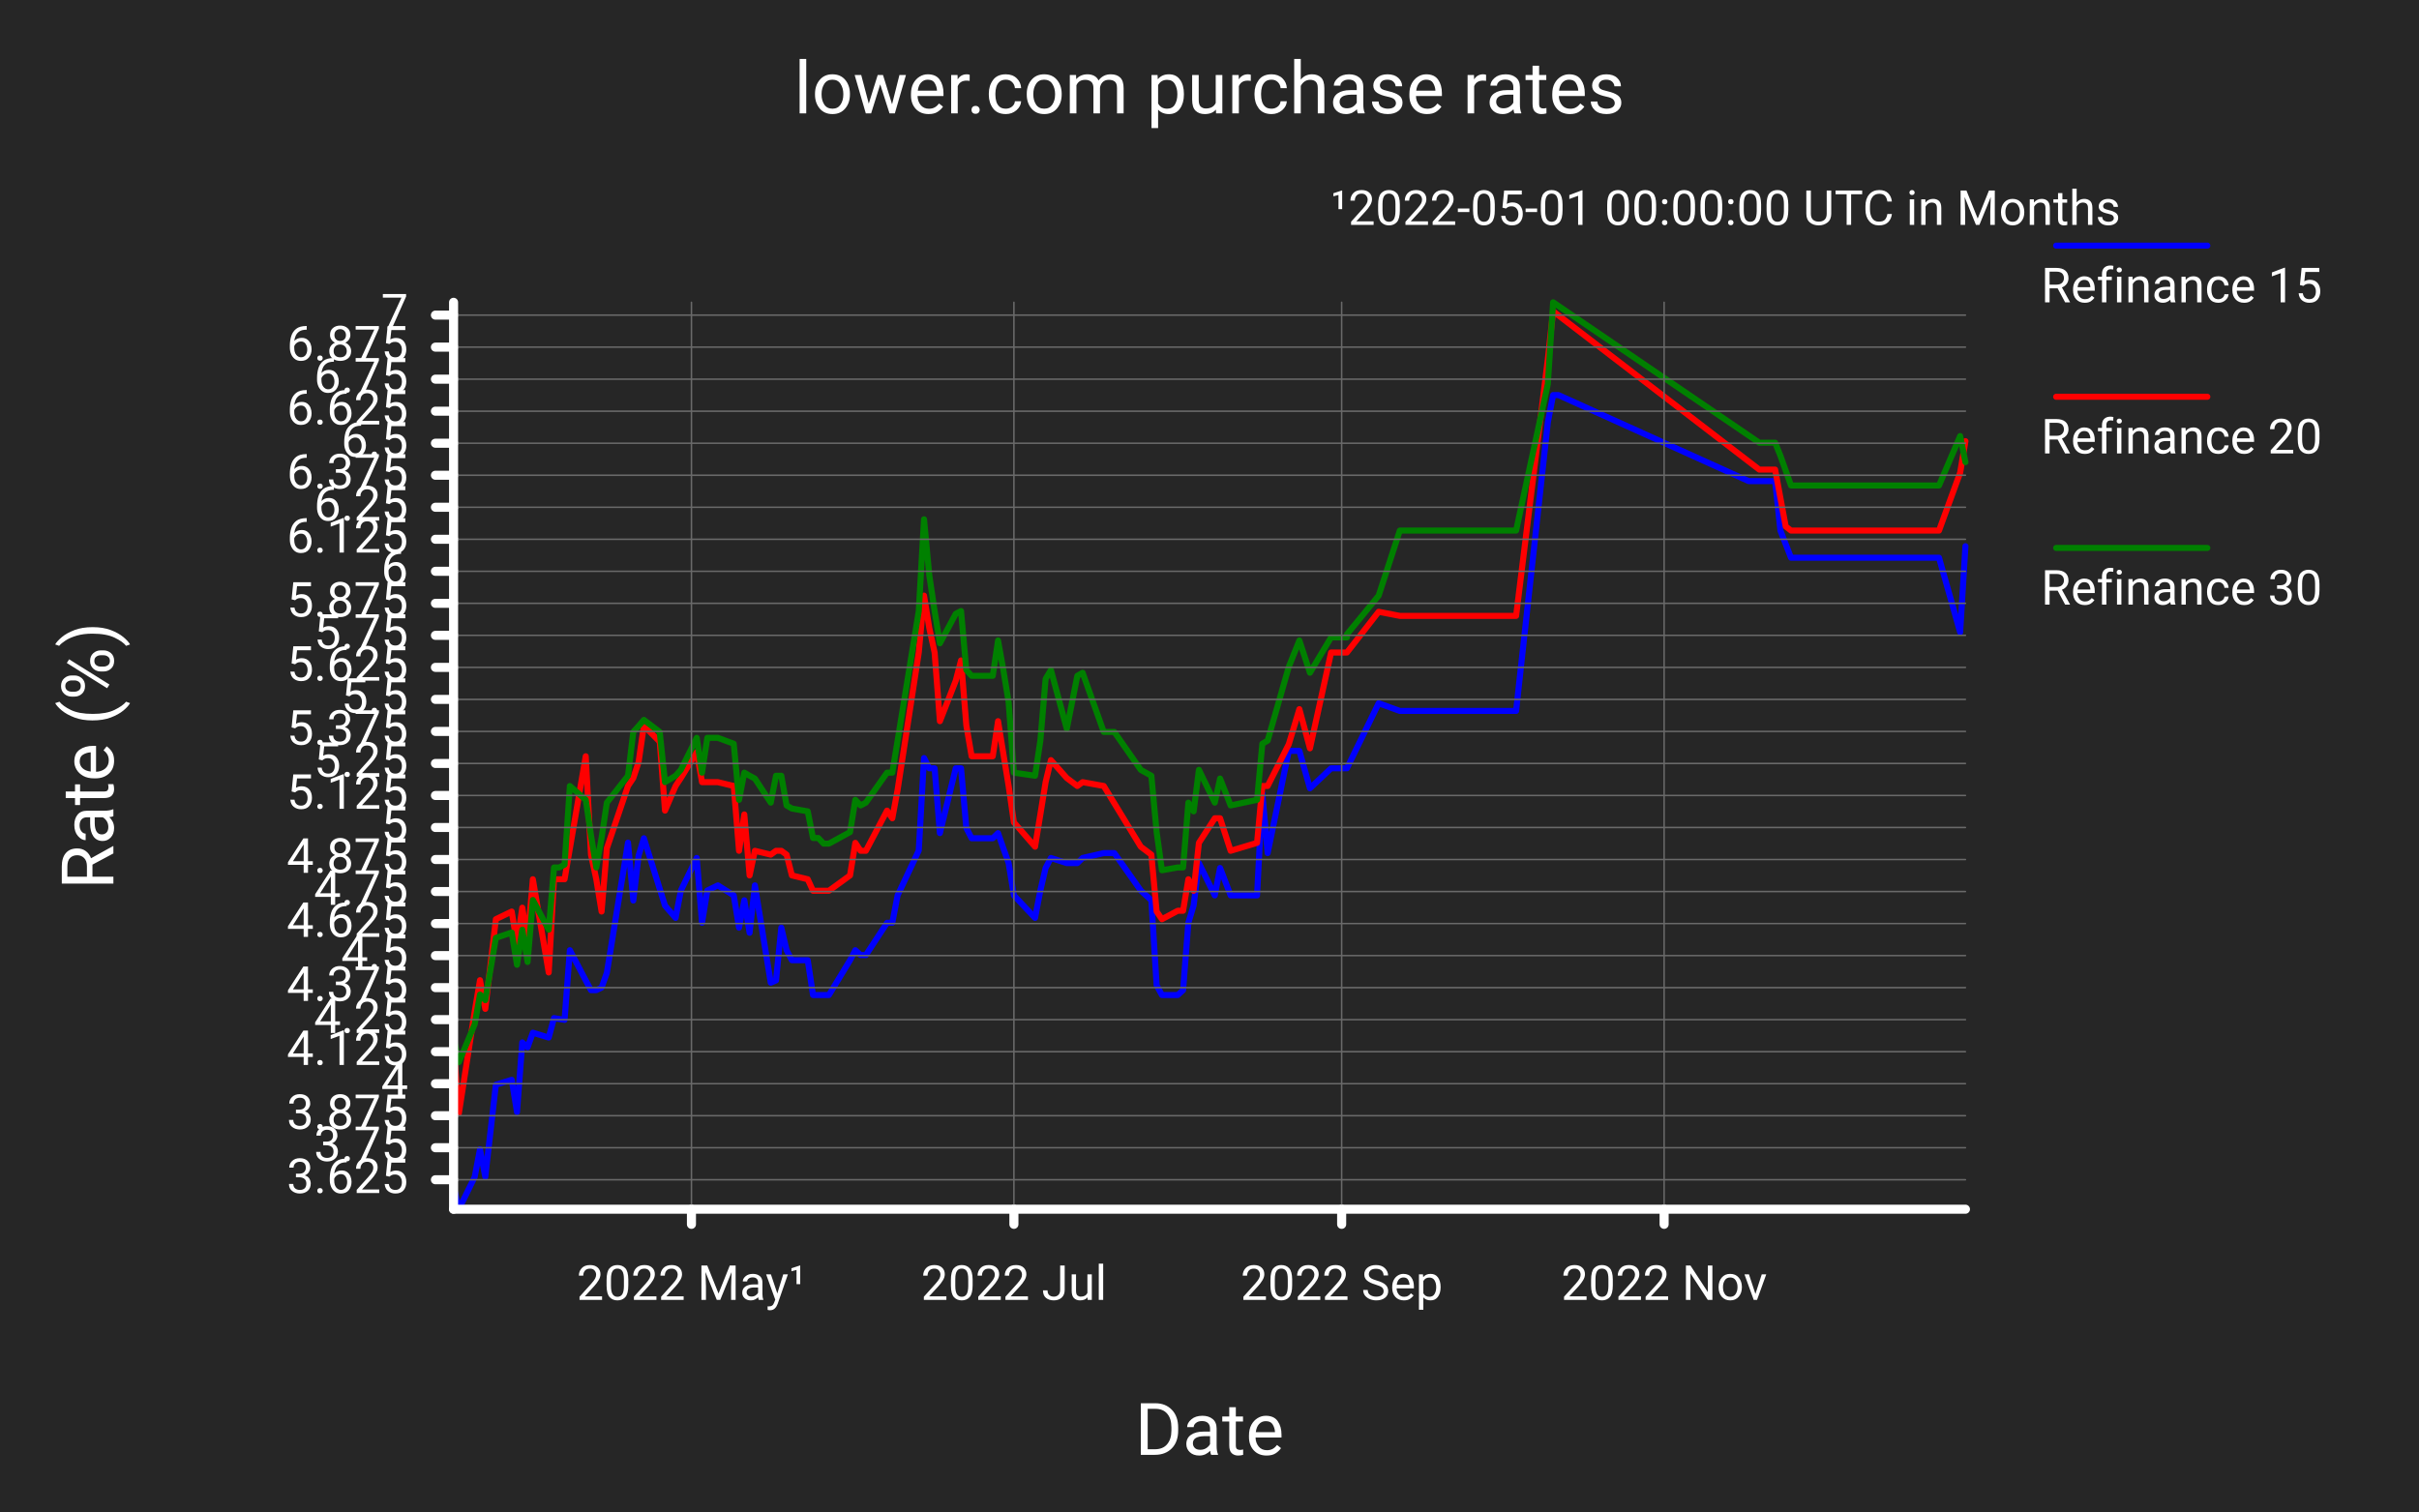
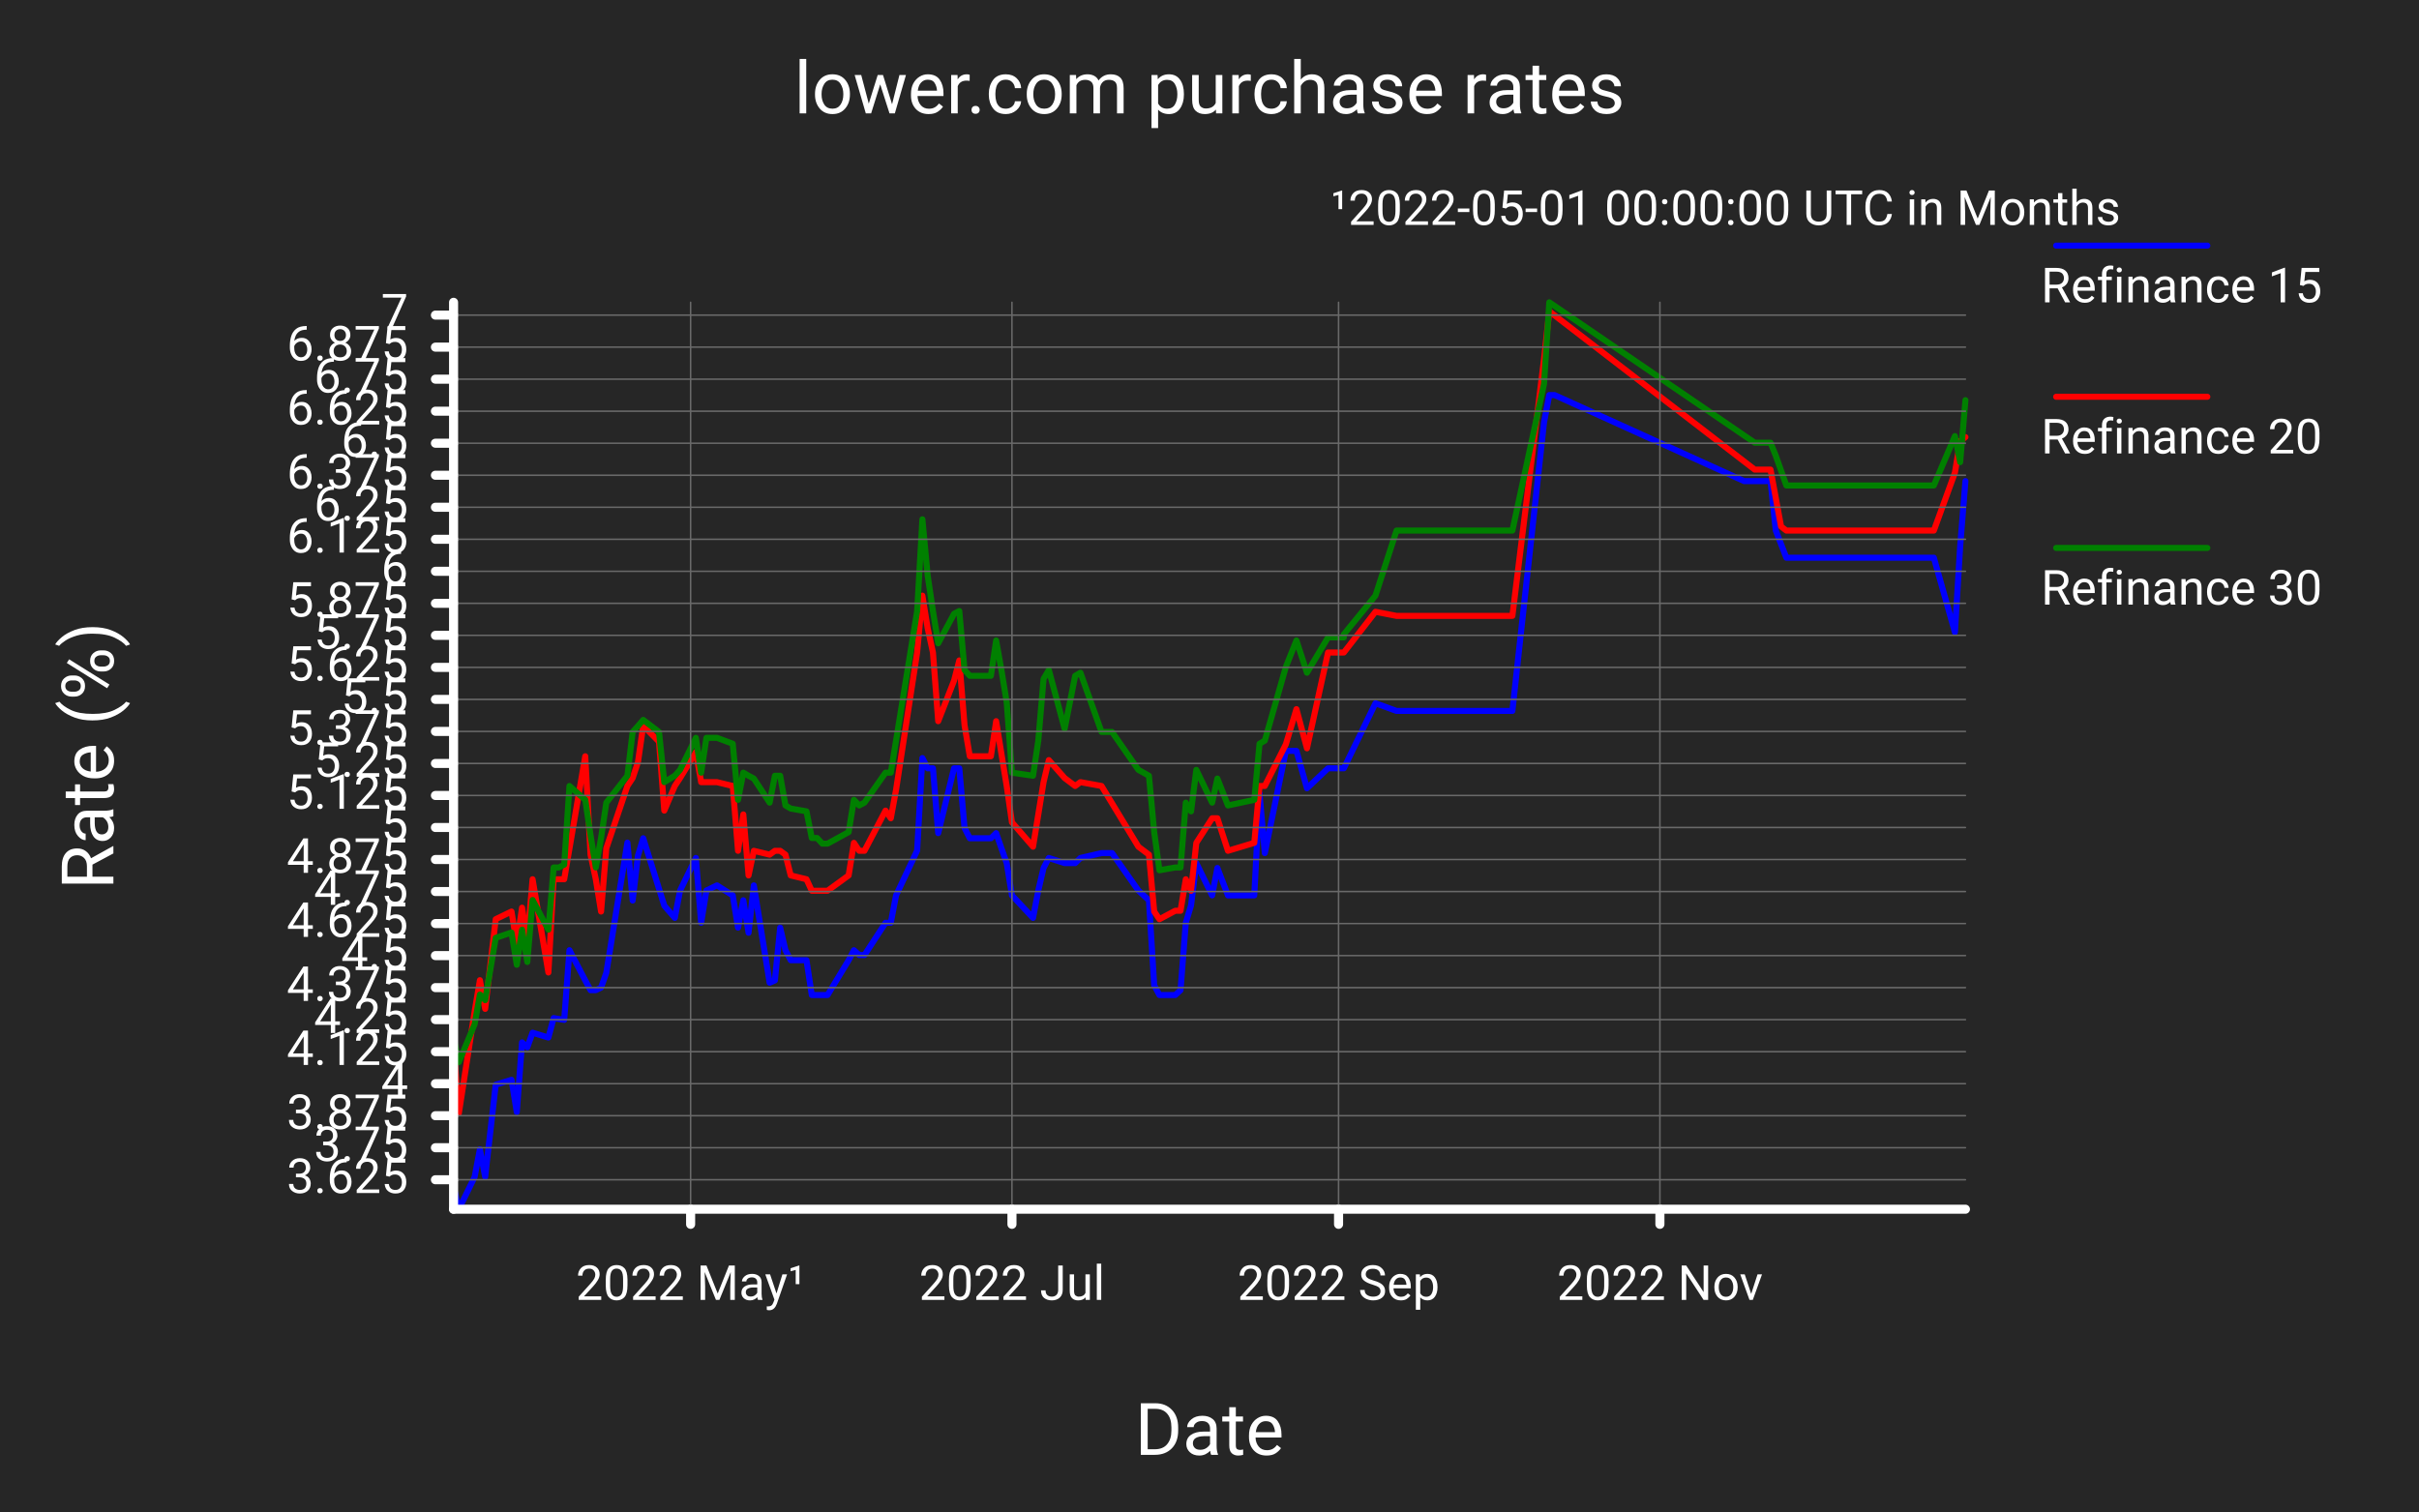
<svg xmlns="http://www.w3.org/2000/svg" class="poloto" width="800" height="500" viewBox="0 0 800 500">
  <style>.poloto{stroke-linecap:round;stroke-linejoin:round;font-family:Roboto,sans-serif;font-size:16px;}.poloto_background{fill:#262626;}.poloto_scatter{stroke-width:7}.poloto_tick_line{stroke:dimgray;stroke-width:0.5}.poloto_line{stroke-width:2}.poloto_text{fill: white;}.poloto_axis_lines{stroke: white;stroke-width:3;fill:none;stroke-dasharray:none}.poloto_title{font-size:24px;dominant-baseline:start;text-anchor:middle;}.poloto_xname{font-size:24px;dominant-baseline:start;text-anchor:middle;}.poloto_yname{font-size:24px;dominant-baseline:start;text-anchor:middle;}.poloto0stroke{stroke:blue;}.poloto1stroke{stroke:red;}.poloto2stroke{stroke:green;}.poloto3stroke{stroke:gold;}.poloto4stroke{stroke:aqua;}.poloto5stroke{stroke:lime;}.poloto6stroke{stroke:orange;}.poloto7stroke{stroke:chocolate;}.poloto0fill{fill:blue;}.poloto1fill{fill:red;}.poloto2fill{fill:green;}.poloto3fill{fill:gold;}.poloto4fill{fill:aqua;}.poloto5fill{fill:lime;}.poloto6fill{fill:orange;}.poloto7fill{fill:chocolate;}</style>
  <circle r="1e5" class="poloto_background" />
  <text class="poloto_text poloto_legend_text" x="675" y="100">Refinance 15</text>
  <line class="poloto_line poloto_legend_icon poloto0stroke poloto0legend" stroke="black" x1="680" x2="730" y1="81.25" y2="81.25" />
-   <path class="poloto_line poloto0stroke" fill="none" stroke="black" d=" M 150.00 392.46 L 151.75 400.00 L 156.99 389.32 L 158.74 380.17 L 160.49 389.32 L 160.49 389.32 L 163.99 358.81 L 169.23 357.20 L 170.98 367.88 L 172.73 344.83 L 174.48 346.44 L 176.22 341.61 L 181.47 343.22 L 183.22 336.78 L 183.22 336.78 L 186.71 337.37 L 188.46 314.32 L 193.71 324.32 L 195.45 327.54 L 197.20 327.54 L 198.95 326.69 L 200.70 321.78 L 207.69 278.73 L 209.44 297.88 L 211.19 283.05 L 212.94 277.29 L 212.94 277.29 L 219.93 299.58 L 223.43 303.64 L 225.17 294.58 L 230.42 283.81 L 232.17 305.25 L 233.92 294.58 L 233.92 294.58 L 237.41 292.88 L 242.66 296.19 L 244.41 306.86 L 244.41 306.86 L 246.15 297.80 L 247.90 308.56 L 249.65 292.88 L 254.90 325.08 L 256.64 324.32 L 258.39 306.86 L 258.39 306.86 L 260.14 314.32 L 261.89 317.63 L 267.13 317.63 L 268.88 329.15 L 270.63 329.15 L 272.38 329.15 L 274.13 329.15 L 281.12 317.63 L 282.87 314.32 L 284.62 315.93 L 286.36 315.93 L 286.36 315.93 L 293.36 305.25 L 295.10 305.25 L 296.85 296.19 L 303.85 281.36 L 305.59 250.76 L 307.34 254.15 L 309.09 254.15 L 310.84 275.59 L 316.08 254.15 L 317.83 254.15 L 319.58 273.90 L 321.33 277.29 L 328.32 277.29 L 330.07 275.59 L 331.82 280.59 L 333.57 285.51 L 335.31 296.19 L 342.31 303.64 L 344.06 294.58 L 345.80 287.12 L 347.55 283.81 L 352.80 285.51 L 356.29 285.51 L 358.04 283.81 L 365.03 282.20 L 365.03 282.20 L 365.03 282.20 L 365.03 282.20 L 365.03 282.20 L 365.03 282.20 L 368.53 282.20 L 368.53 282.20 L 368.53 282.20 L 368.53 282.20 L 368.53 282.20 L 368.53 282.20 L 377.27 294.58 L 380.77 297.80 L 382.52 325.93 L 384.27 329.15 L 389.51 329.15 L 391.26 327.54 L 393.01 305.25 L 394.76 299.49 L 396.50 285.51 L 401.75 296.19 L 401.75 296.19 L 403.50 287.12 L 406.99 296.19 L 406.99 296.19 L 415.73 296.19 L 417.48 262.46 L 419.23 282.20 L 426.22 248.39 L 429.72 248.39 L 429.72 248.39 L 433.22 260.76 L 440.21 254.15 L 440.21 254.15 L 440.21 254.15 L 440.21 254.15 L 440.21 254.15 L 440.21 254.15 L 440.21 254.15 L 440.21 254.15 L 440.21 254.15 L 445.45 254.15 L 455.94 232.63 L 462.94 235.17 L 462.94 235.17 L 468.18 235.17 L 475.17 235.17 L 476.92 235.17 L 476.92 235.17 L 476.92 235.17 L 476.92 235.17 L 476.92 235.17 L 499.65 235.17 L 501.40 235.17 L 511.89 139.75 L 513.64 130.68 L 515.38 130.68 L 578.32 159.15 L 585.31 159.15 L 587.06 159.15 L 588.81 175.51 L 592.31 184.49 L 592.31 184.49 L 599.30 184.49 L 601.05 184.49 L 602.80 184.49 L 604.55 184.49 L 609.79 184.49 L 611.54 184.49 L 615.03 184.49 L 616.78 184.49 L 622.03 184.49 L 623.78 184.49 L 623.78 184.49 L 629.02 184.49 L 634.27 184.49 L 636.01 184.49 L 637.76 184.49 L 639.51 184.49 L 641.26 184.49 L 648.25 209.15 L 650.00 180.68" />
+   <path class="poloto_line poloto0stroke" fill="none" stroke="black" d=" M 150.00 392.46 L 151.74 400.00 L 156.97 389.32 L 158.71 380.17 L 160.45 389.32 L 160.45 389.32 L 163.94 358.81 L 169.16 357.20 L 170.91 367.88 L 172.65 344.83 L 174.39 346.44 L 176.13 341.61 L 181.36 343.22 L 183.10 336.78 L 183.10 336.78 L 186.59 337.37 L 188.33 314.32 L 193.55 324.32 L 195.30 327.54 L 197.04 327.54 L 198.78 326.69 L 200.52 321.78 L 207.49 278.73 L 209.23 297.88 L 210.98 283.05 L 212.72 277.29 L 212.72 277.29 L 219.69 299.58 L 223.17 303.64 L 224.91 294.58 L 230.14 283.81 L 231.88 305.25 L 233.62 294.58 L 233.62 294.58 L 237.11 292.88 L 242.33 296.19 L 244.08 306.86 L 244.08 306.86 L 245.82 297.80 L 247.56 308.56 L 249.30 292.88 L 254.53 325.08 L 256.27 324.32 L 258.01 306.86 L 258.01 306.86 L 259.76 314.32 L 261.50 317.63 L 266.72 317.63 L 268.47 329.15 L 270.21 329.15 L 271.95 329.15 L 273.69 329.15 L 280.66 317.63 L 282.40 314.32 L 284.15 315.93 L 285.89 315.93 L 285.89 315.93 L 292.86 305.25 L 294.60 305.25 L 296.34 296.19 L 303.31 281.36 L 305.05 250.76 L 306.79 254.15 L 308.54 254.15 L 310.28 275.59 L 315.51 254.15 L 317.25 254.15 L 318.99 273.90 L 320.73 277.29 L 327.70 277.29 L 329.44 275.59 L 331.18 280.59 L 332.93 285.51 L 334.67 296.19 L 341.64 303.64 L 343.38 294.58 L 345.12 287.12 L 346.86 283.81 L 352.09 285.51 L 355.57 285.51 L 357.32 283.81 L 364.29 282.20 L 364.29 282.20 L 364.29 282.20 L 364.29 282.20 L 364.29 282.20 L 364.29 282.20 L 367.77 282.20 L 367.77 282.20 L 367.77 282.20 L 367.77 282.20 L 367.77 282.20 L 367.77 282.20 L 376.48 294.58 L 379.97 297.80 L 381.71 325.93 L 383.45 329.15 L 388.68 329.15 L 390.42 327.54 L 392.16 305.25 L 393.90 299.49 L 395.64 285.51 L 400.87 296.19 L 400.87 296.19 L 402.61 287.12 L 406.10 296.19 L 406.10 296.19 L 414.81 296.19 L 416.55 262.46 L 418.29 282.20 L 425.26 248.39 L 428.75 248.39 L 428.75 248.39 L 432.23 260.76 L 439.20 254.15 L 439.20 254.15 L 439.20 254.15 L 439.20 254.15 L 439.20 254.15 L 439.20 254.15 L 439.20 254.15 L 439.20 254.15 L 439.20 254.15 L 444.43 254.15 L 454.88 232.63 L 461.85 235.17 L 461.85 235.17 L 467.07 235.17 L 474.04 235.17 L 475.78 235.17 L 475.78 235.17 L 475.78 235.17 L 475.78 235.17 L 475.78 235.17 L 498.43 235.17 L 500.17 235.17 L 510.63 139.75 L 512.37 130.68 L 514.11 130.68 L 576.83 159.15 L 583.80 159.15 L 585.54 159.15 L 587.28 175.51 L 590.77 184.49 L 590.77 184.49 L 597.74 184.49 L 599.48 184.49 L 601.22 184.49 L 602.96 184.49 L 608.19 184.49 L 609.93 184.49 L 613.41 184.49 L 615.16 184.49 L 620.38 184.49 L 622.13 184.49 L 622.13 184.49 L 627.35 184.49 L 632.58 184.49 L 634.32 184.49 L 636.06 184.49 L 637.80 184.49 L 639.55 184.49 L 646.52 209.15 L 648.26 180.68 L 650.00 159.15" />
  <text class="poloto_text poloto_legend_text" x="675" y="150">Refinance 20</text>
  <line class="poloto_line poloto_legend_icon poloto1stroke poloto1legend" stroke="black" x1="680" x2="730" y1="131.25" y2="131.25" />
-   <path class="poloto_line poloto1stroke" fill="none" stroke="black" d=" M 150.00 345.68 L 151.75 368.31 L 156.99 334.58 L 158.74 324.24 L 160.49 333.73 L 160.49 333.73 L 163.99 304.07 L 169.23 301.53 L 170.98 312.29 L 172.73 300.25 L 174.48 311.02 L 176.22 290.85 L 181.47 321.69 L 183.22 290.85 L 183.22 290.85 L 186.71 290.85 L 186.71 290.85 L 193.71 250.17 L 195.45 282.71 L 197.20 290.85 L 198.95 301.53 L 200.70 280.59 L 207.69 260.00 L 209.44 257.37 L 211.19 252.12 L 212.94 240.08 L 218.18 245.34 L 219.93 268.14 L 223.43 260.00 L 225.17 257.37 L 230.42 248.81 L 232.17 258.73 L 233.92 258.73 L 233.92 258.73 L 237.41 258.73 L 242.66 260.00 L 244.41 281.44 L 244.41 281.44 L 246.15 269.41 L 247.90 289.58 L 249.65 281.44 L 254.90 282.71 L 256.64 281.44 L 258.39 281.44 L 258.39 281.44 L 260.14 282.71 L 261.89 289.58 L 267.13 290.85 L 268.88 294.66 L 270.63 294.66 L 272.38 294.66 L 274.13 294.66 L 281.12 289.58 L 282.87 278.81 L 284.62 281.44 L 286.36 281.44 L 286.36 281.44 L 293.36 268.14 L 295.10 270.68 L 296.85 261.27 L 303.85 215.85 L 305.59 197.03 L 307.34 207.80 L 309.09 215.85 L 310.84 238.56 L 316.08 225.17 L 317.83 218.47 L 319.58 239.92 L 321.33 250.17 L 328.32 250.17 L 330.07 238.56 L 331.82 249.32 L 333.57 260.00 L 335.31 272.03 L 342.31 280.08 L 344.06 269.41 L 345.80 258.73 L 347.55 251.44 L 352.80 257.37 L 356.29 260.00 L 358.04 258.73 L 365.03 260.00 L 365.03 260.00 L 365.03 260.00 L 365.03 260.00 L 365.03 260.00 L 365.03 260.00 L 365.03 260.00 L 365.03 260.00 L 365.03 260.00 L 365.03 260.00 L 365.03 260.00 L 365.03 260.00 L 377.27 280.08 L 380.77 282.71 L 382.52 301.53 L 384.27 304.07 L 389.51 301.27 L 391.26 301.27 L 393.01 290.85 L 394.76 294.66 L 396.50 278.81 L 401.75 270.68 L 401.75 270.68 L 403.50 270.68 L 406.99 281.44 L 406.99 281.44 L 415.73 278.81 L 417.48 260.00 L 419.23 260.00 L 426.22 246.19 L 429.72 234.58 L 429.72 234.58 L 433.22 247.54 L 440.21 215.85 L 440.21 215.85 L 440.21 215.85 L 440.21 215.85 L 440.21 215.85 L 440.21 215.85 L 440.21 215.85 L 440.21 215.85 L 440.21 215.85 L 445.45 215.85 L 455.94 202.37 L 462.94 203.73 L 466.43 203.73 L 468.18 203.73 L 468.18 203.73 L 476.92 203.73 L 478.67 203.73 L 478.67 203.73 L 478.67 203.73 L 478.67 203.73 L 499.65 203.73 L 501.40 203.73 L 511.89 118.81 L 513.64 102.97 L 513.64 102.97 L 581.82 155.34 L 585.31 155.34 L 587.06 155.34 L 590.56 174.15 L 592.31 175.51 L 592.31 175.51 L 599.30 175.51 L 601.05 175.51 L 602.80 175.51 L 604.55 175.51 L 609.79 175.51 L 611.54 175.51 L 615.03 175.51 L 616.78 175.51 L 622.03 175.51 L 623.78 175.51 L 623.78 175.51 L 629.02 175.51 L 634.27 175.51 L 636.01 175.51 L 637.76 175.51 L 639.51 175.51 L 641.26 175.51 L 648.25 156.36 L 650.00 145.93" />
+   <path class="poloto_line poloto1stroke" fill="none" stroke="black" d=" M 150.00 345.68 L 151.74 368.31 L 156.97 334.58 L 158.71 324.24 L 160.45 333.73 L 160.45 333.73 L 163.94 304.07 L 169.16 301.53 L 170.91 312.29 L 172.65 300.25 L 174.39 311.02 L 176.13 290.85 L 181.36 321.69 L 183.10 290.85 L 183.10 290.85 L 186.59 290.85 L 186.59 290.85 L 193.55 250.17 L 195.30 282.71 L 197.04 290.85 L 198.78 301.53 L 200.52 280.59 L 207.49 260.00 L 209.23 257.37 L 210.98 252.12 L 212.72 240.08 L 217.94 245.34 L 219.69 268.14 L 223.17 260.00 L 224.91 257.37 L 230.14 248.81 L 231.88 258.73 L 233.62 258.73 L 233.62 258.73 L 237.11 258.73 L 242.33 260.00 L 244.08 281.44 L 244.08 281.44 L 245.82 269.41 L 247.56 289.58 L 249.30 281.44 L 254.53 282.71 L 256.27 281.44 L 258.01 281.44 L 258.01 281.44 L 259.76 282.71 L 261.50 289.58 L 266.72 290.85 L 268.47 294.66 L 270.21 294.66 L 271.95 294.66 L 273.69 294.66 L 280.66 289.58 L 282.40 278.81 L 284.15 281.44 L 285.89 281.44 L 285.89 281.44 L 292.86 268.14 L 294.60 270.68 L 296.34 261.27 L 303.31 215.85 L 305.05 197.03 L 306.79 207.80 L 308.54 215.85 L 310.28 238.56 L 315.51 225.17 L 317.25 218.47 L 318.99 239.92 L 320.73 250.17 L 327.70 250.17 L 329.44 238.56 L 331.18 249.32 L 332.93 260.00 L 334.67 272.03 L 341.64 280.08 L 343.38 269.41 L 345.12 258.73 L 346.86 251.44 L 352.09 257.37 L 355.57 260.00 L 357.32 258.73 L 364.29 260.00 L 364.29 260.00 L 364.29 260.00 L 364.29 260.00 L 364.29 260.00 L 364.29 260.00 L 364.29 260.00 L 364.29 260.00 L 364.29 260.00 L 364.29 260.00 L 364.29 260.00 L 364.29 260.00 L 376.48 280.08 L 379.97 282.71 L 381.71 301.53 L 383.45 304.07 L 388.68 301.27 L 390.42 301.27 L 392.16 290.85 L 393.90 294.66 L 395.64 278.81 L 400.87 270.68 L 400.87 270.68 L 402.61 270.68 L 406.10 281.44 L 406.10 281.44 L 414.81 278.81 L 416.55 260.00 L 418.29 260.00 L 425.26 246.19 L 428.75 234.58 L 428.75 234.58 L 432.23 247.54 L 439.20 215.85 L 439.20 215.85 L 439.20 215.85 L 439.20 215.85 L 439.20 215.85 L 439.20 215.85 L 439.20 215.85 L 439.20 215.85 L 439.20 215.85 L 444.43 215.85 L 454.88 202.37 L 461.85 203.73 L 465.33 203.73 L 467.07 203.73 L 467.07 203.73 L 475.78 203.73 L 477.53 203.73 L 477.53 203.73 L 477.53 203.73 L 477.53 203.73 L 498.43 203.73 L 500.17 203.73 L 510.63 118.81 L 512.37 102.97 L 512.37 102.97 L 580.31 155.34 L 583.80 155.34 L 585.54 155.34 L 589.02 174.15 L 590.77 175.51 L 590.77 175.51 L 597.74 175.51 L 599.48 175.51 L 601.22 175.51 L 602.96 175.51 L 608.19 175.51 L 609.93 175.51 L 613.41 175.51 L 615.16 175.51 L 620.38 175.51 L 622.13 175.51 L 622.13 175.51 L 627.35 175.51 L 632.58 175.51 L 634.32 175.51 L 636.06 175.51 L 637.80 175.51 L 639.55 175.51 L 646.52 156.36 L 648.26 145.93 L 650.00 144.58" />
  <text class="poloto_text poloto_legend_text" x="675" y="200">Refinance 30</text>
  <line class="poloto_line poloto_legend_icon poloto2stroke poloto2legend" stroke="black" x1="680" x2="730" y1="181.25" y2="181.25" />
-   <path class="poloto_line poloto2stroke" fill="none" stroke="black" d=" M 150.00 343.31 L 151.75 351.36 L 156.99 338.81 L 158.74 328.98 L 160.49 330.85 L 160.49 330.85 L 163.99 310.25 L 169.23 308.47 L 170.98 319.15 L 172.73 307.54 L 174.48 318.22 L 176.22 297.71 L 181.47 307.54 L 183.22 286.95 L 184.97 286.95 L 186.71 286.02 L 188.46 260.00 L 193.71 264.58 L 195.45 276.27 L 197.20 286.95 L 198.95 277.20 L 200.70 265.51 L 207.69 256.61 L 209.44 242.12 L 211.19 240.17 L 212.94 238.14 L 218.18 242.12 L 219.93 258.73 L 223.43 256.61 L 225.17 254.66 L 230.42 244.07 L 232.17 255.59 L 233.92 244.07 L 233.92 244.07 L 237.41 244.07 L 242.66 246.02 L 244.41 264.58 L 244.41 264.58 L 246.15 255.59 L 247.90 256.61 L 249.65 257.54 L 254.90 265.51 L 256.64 256.61 L 258.39 256.61 L 258.39 256.61 L 260.14 266.44 L 261.89 267.46 L 267.13 268.39 L 268.88 277.20 L 270.63 277.20 L 272.38 279.07 L 274.13 279.07 L 281.12 275.25 L 282.87 264.58 L 284.62 266.44 L 286.36 265.51 L 286.36 265.51 L 293.36 255.59 L 295.10 255.59 L 296.85 245.00 L 303.85 202.12 L 305.59 171.78 L 307.34 190.34 L 309.09 202.12 L 310.84 212.80 L 316.08 203.05 L 317.83 202.12 L 319.58 221.61 L 321.33 223.56 L 328.32 223.56 L 330.07 211.86 L 331.82 221.61 L 333.57 232.29 L 335.31 255.59 L 342.31 256.61 L 344.06 245.00 L 345.80 224.58 L 347.55 221.61 L 352.80 241.10 L 356.29 223.56 L 358.04 222.54 L 365.03 242.12 L 365.03 242.12 L 365.03 242.12 L 365.03 242.12 L 365.03 242.12 L 365.03 242.12 L 368.53 242.12 L 368.53 242.12 L 368.53 242.12 L 368.53 242.12 L 368.53 242.12 L 368.53 242.12 L 377.27 254.66 L 380.77 256.61 L 382.52 275.25 L 384.27 287.88 L 389.51 286.95 L 391.26 286.95 L 393.01 265.51 L 394.76 268.39 L 396.50 254.66 L 401.75 265.51 L 401.75 265.51 L 403.50 257.54 L 406.99 266.44 L 406.99 266.44 L 415.73 264.58 L 417.48 246.02 L 419.23 245.00 L 426.22 220.59 L 429.72 211.86 L 429.72 211.86 L 433.22 222.54 L 440.21 210.85 L 440.21 210.85 L 440.21 210.85 L 440.21 210.85 L 440.21 210.85 L 440.21 210.85 L 440.21 210.85 L 440.21 210.85 L 445.45 210.85 L 445.45 209.83 L 455.94 197.03 L 462.94 175.51 L 462.94 175.51 L 468.18 175.51 L 468.18 175.51 L 476.92 175.51 L 478.67 175.51 L 478.67 175.51 L 478.67 175.51 L 478.67 175.51 L 499.65 175.51 L 501.40 175.51 L 511.89 127.03 L 513.64 100.00 L 513.64 100.00 L 581.82 146.44 L 585.31 146.44 L 587.06 146.44 L 588.81 150.76 L 592.31 160.59 L 592.31 160.59 L 599.30 160.59 L 601.05 160.59 L 602.80 160.59 L 604.55 160.59 L 609.79 160.59 L 611.54 160.59 L 615.03 160.59 L 616.78 160.59 L 622.03 160.59 L 623.78 160.59 L 623.78 160.59 L 629.02 160.59 L 634.27 160.59 L 636.01 160.59 L 637.76 160.59 L 639.51 160.59 L 641.26 160.59 L 648.25 144.24 L 650.00 152.88" />
+   <path class="poloto_line poloto2stroke" fill="none" stroke="black" d=" M 150.00 343.31 L 151.74 351.36 L 156.97 338.81 L 158.71 328.98 L 160.45 330.85 L 160.45 330.85 L 163.94 310.25 L 169.16 308.47 L 170.91 319.15 L 172.65 307.54 L 174.39 318.22 L 176.13 297.71 L 181.36 307.54 L 183.10 286.95 L 184.84 286.95 L 186.59 286.02 L 188.33 260.00 L 193.55 264.58 L 195.30 276.27 L 197.04 286.95 L 198.78 277.20 L 200.52 265.51 L 207.49 256.61 L 209.23 242.12 L 210.98 240.17 L 212.72 238.14 L 217.94 242.12 L 219.69 258.73 L 223.17 256.61 L 224.91 254.66 L 230.14 244.07 L 231.88 255.59 L 233.62 244.07 L 233.62 244.07 L 237.11 244.07 L 242.33 246.02 L 244.08 264.58 L 244.08 264.58 L 245.82 255.59 L 247.56 256.61 L 249.30 257.54 L 254.53 265.51 L 256.27 256.61 L 258.01 256.61 L 258.01 256.61 L 259.76 266.44 L 261.50 267.46 L 266.72 268.39 L 268.47 277.20 L 270.21 277.20 L 271.95 279.07 L 273.69 279.07 L 280.66 275.25 L 282.40 264.58 L 284.15 266.44 L 285.89 265.51 L 285.89 265.51 L 292.86 255.59 L 294.60 255.59 L 296.34 245.00 L 303.31 202.12 L 305.05 171.78 L 306.79 190.34 L 308.54 202.12 L 310.28 212.80 L 315.51 203.05 L 317.25 202.12 L 318.99 221.61 L 320.73 223.56 L 327.70 223.56 L 329.44 211.86 L 331.18 221.61 L 332.93 232.29 L 334.67 255.59 L 341.64 256.61 L 343.38 245.00 L 345.12 224.58 L 346.86 221.61 L 352.09 241.10 L 355.57 223.56 L 357.32 222.54 L 364.29 242.12 L 364.29 242.12 L 364.29 242.12 L 364.29 242.12 L 364.29 242.12 L 364.29 242.12 L 367.77 242.12 L 367.77 242.12 L 367.77 242.12 L 367.77 242.12 L 367.77 242.12 L 367.77 242.12 L 376.48 254.66 L 379.97 256.61 L 381.71 275.25 L 383.45 287.88 L 388.68 286.95 L 390.42 286.95 L 392.16 265.51 L 393.90 268.39 L 395.64 254.66 L 400.87 265.51 L 400.87 265.51 L 402.61 257.54 L 406.10 266.44 L 406.10 266.44 L 414.81 264.58 L 416.55 246.02 L 418.29 245.00 L 425.26 220.59 L 428.75 211.86 L 428.75 211.86 L 432.23 222.54 L 439.20 210.85 L 439.20 210.85 L 439.20 210.85 L 439.20 210.85 L 439.20 210.85 L 439.20 210.85 L 439.20 210.85 L 439.20 210.85 L 444.43 210.85 L 444.43 209.83 L 454.88 197.03 L 461.85 175.51 L 461.85 175.51 L 467.07 175.51 L 467.07 175.51 L 475.78 175.51 L 477.53 175.51 L 477.53 175.51 L 477.53 175.51 L 477.53 175.51 L 498.43 175.51 L 500.17 175.51 L 510.63 127.03 L 512.37 100.00 L 512.37 100.00 L 580.31 146.44 L 583.80 146.44 L 585.54 146.44 L 587.28 150.76 L 590.77 160.59 L 590.77 160.59 L 597.74 160.59 L 599.48 160.59 L 601.22 160.59 L 602.96 160.59 L 608.19 160.59 L 609.93 160.59 L 613.41 160.59 L 615.16 160.59 L 620.38 160.59 L 622.13 160.59 L 622.13 160.59 L 627.35 160.59 L 632.58 160.59 L 634.32 160.59 L 636.06 160.59 L 637.80 160.59 L 639.55 160.59 L 646.52 144.24 L 648.26 152.88 L 650.00 132.37" />
  <text class="poloto_labels poloto_text poloto_title" x="400" y="37.5">lower.com purchase rates</text>
  <text class="poloto_labels poloto_text poloto_xname" x="400" y="481.25">Date</text>
  <text class="poloto_labels poloto_text poloto_yname" transform="rotate(-90,37.5,250)" x="37.5" y="250">Rate (%)</text>
  <text class="poloto_tick_labels poloto_text" dominant-baseline="middle" text-anchor="start" x="150" y="70" />
  <line class="poloto_axis_lines" stroke="black" x1="150" x2="144" y1="390.254" y2="390.254" />
  <line class="poloto_tick_line" stroke="black" x1="150" x2="650" y1="390.254" y2="390.254" />
  <text class="poloto_tick_labels poloto_text" dominant-baseline="middle" text-anchor="end" x="135" y="390.254">3.625</text>
  <line class="poloto_axis_lines" stroke="black" x1="150" x2="144" y1="379.661" y2="379.661" />
  <line class="poloto_tick_line" stroke="black" x1="150" x2="650" y1="379.661" y2="379.661" />
  <text class="poloto_tick_labels poloto_text" dominant-baseline="middle" text-anchor="end" x="135" y="379.661">3.75</text>
  <line class="poloto_axis_lines" stroke="black" x1="150" x2="144" y1="369.068" y2="369.068" />
  <line class="poloto_tick_line" stroke="black" x1="150" x2="650" y1="369.068" y2="369.068" />
  <text class="poloto_tick_labels poloto_text" dominant-baseline="middle" text-anchor="end" x="135" y="369.068">3.875</text>
  <line class="poloto_axis_lines" stroke="black" x1="150" x2="144" y1="358.475" y2="358.475" />
  <line class="poloto_tick_line" stroke="black" x1="150" x2="650" y1="358.475" y2="358.475" />
  <text class="poloto_tick_labels poloto_text" dominant-baseline="middle" text-anchor="end" x="135" y="358.475">4</text>
  <line class="poloto_axis_lines" stroke="black" x1="150" x2="144" y1="347.881" y2="347.881" />
  <line class="poloto_tick_line" stroke="black" x1="150" x2="650" y1="347.881" y2="347.881" />
  <text class="poloto_tick_labels poloto_text" dominant-baseline="middle" text-anchor="end" x="135" y="347.881">4.125</text>
  <line class="poloto_axis_lines" stroke="black" x1="150" x2="144" y1="337.288" y2="337.288" />
  <line class="poloto_tick_line" stroke="black" x1="150" x2="650" y1="337.288" y2="337.288" />
  <text class="poloto_tick_labels poloto_text" dominant-baseline="middle" text-anchor="end" x="135" y="337.288">4.25</text>
  <line class="poloto_axis_lines" stroke="black" x1="150" x2="144" y1="326.695" y2="326.695" />
  <line class="poloto_tick_line" stroke="black" x1="150" x2="650" y1="326.695" y2="326.695" />
  <text class="poloto_tick_labels poloto_text" dominant-baseline="middle" text-anchor="end" x="135" y="326.695">4.375</text>
  <line class="poloto_axis_lines" stroke="black" x1="150" x2="144" y1="316.102" y2="316.102" />
  <line class="poloto_tick_line" stroke="black" x1="150" x2="650" y1="316.102" y2="316.102" />
  <text class="poloto_tick_labels poloto_text" dominant-baseline="middle" text-anchor="end" x="135" y="316.102">4.5</text>
  <line class="poloto_axis_lines" stroke="black" x1="150" x2="144" y1="305.508" y2="305.508" />
  <line class="poloto_tick_line" stroke="black" x1="150" x2="650" y1="305.508" y2="305.508" />
  <text class="poloto_tick_labels poloto_text" dominant-baseline="middle" text-anchor="end" x="135" y="305.508">4.625</text>
  <line class="poloto_axis_lines" stroke="black" x1="150" x2="144" y1="294.915" y2="294.915" />
  <line class="poloto_tick_line" stroke="black" x1="150" x2="650" y1="294.915" y2="294.915" />
  <text class="poloto_tick_labels poloto_text" dominant-baseline="middle" text-anchor="end" x="135" y="294.915">4.75</text>
  <line class="poloto_axis_lines" stroke="black" x1="150" x2="144" y1="284.322" y2="284.322" />
  <line class="poloto_tick_line" stroke="black" x1="150" x2="650" y1="284.322" y2="284.322" />
  <text class="poloto_tick_labels poloto_text" dominant-baseline="middle" text-anchor="end" x="135" y="284.322">4.875</text>
  <line class="poloto_axis_lines" stroke="black" x1="150" x2="144" y1="273.729" y2="273.729" />
  <line class="poloto_tick_line" stroke="black" x1="150" x2="650" y1="273.729" y2="273.729" />
  <text class="poloto_tick_labels poloto_text" dominant-baseline="middle" text-anchor="end" x="135" y="273.729">5</text>
  <line class="poloto_axis_lines" stroke="black" x1="150" x2="144" y1="263.136" y2="263.136" />
  <line class="poloto_tick_line" stroke="black" x1="150" x2="650" y1="263.136" y2="263.136" />
  <text class="poloto_tick_labels poloto_text" dominant-baseline="middle" text-anchor="end" x="135" y="263.136">5.125</text>
  <line class="poloto_axis_lines" stroke="black" x1="150" x2="144" y1="252.542" y2="252.542" />
  <line class="poloto_tick_line" stroke="black" x1="150" x2="650" y1="252.542" y2="252.542" />
  <text class="poloto_tick_labels poloto_text" dominant-baseline="middle" text-anchor="end" x="135" y="252.542">5.25</text>
  <line class="poloto_axis_lines" stroke="black" x1="150" x2="144" y1="241.949" y2="241.949" />
  <line class="poloto_tick_line" stroke="black" x1="150" x2="650" y1="241.949" y2="241.949" />
  <text class="poloto_tick_labels poloto_text" dominant-baseline="middle" text-anchor="end" x="135" y="241.949">5.375</text>
  <line class="poloto_axis_lines" stroke="black" x1="150" x2="144" y1="231.356" y2="231.356" />
  <line class="poloto_tick_line" stroke="black" x1="150" x2="650" y1="231.356" y2="231.356" />
  <text class="poloto_tick_labels poloto_text" dominant-baseline="middle" text-anchor="end" x="135" y="231.356">5.5</text>
  <line class="poloto_axis_lines" stroke="black" x1="150" x2="144" y1="220.763" y2="220.763" />
  <line class="poloto_tick_line" stroke="black" x1="150" x2="650" y1="220.763" y2="220.763" />
  <text class="poloto_tick_labels poloto_text" dominant-baseline="middle" text-anchor="end" x="135" y="220.763">5.625</text>
  <line class="poloto_axis_lines" stroke="black" x1="150" x2="144" y1="210.169" y2="210.169" />
  <line class="poloto_tick_line" stroke="black" x1="150" x2="650" y1="210.169" y2="210.169" />
  <text class="poloto_tick_labels poloto_text" dominant-baseline="middle" text-anchor="end" x="135" y="210.169">5.75</text>
  <line class="poloto_axis_lines" stroke="black" x1="150" x2="144" y1="199.576" y2="199.576" />
  <line class="poloto_tick_line" stroke="black" x1="150" x2="650" y1="199.576" y2="199.576" />
  <text class="poloto_tick_labels poloto_text" dominant-baseline="middle" text-anchor="end" x="135" y="199.576">5.875</text>
  <line class="poloto_axis_lines" stroke="black" x1="150" x2="144" y1="188.983" y2="188.983" />
  <line class="poloto_tick_line" stroke="black" x1="150" x2="650" y1="188.983" y2="188.983" />
  <text class="poloto_tick_labels poloto_text" dominant-baseline="middle" text-anchor="end" x="135" y="188.983">6</text>
  <line class="poloto_axis_lines" stroke="black" x1="150" x2="144" y1="178.39" y2="178.39" />
  <line class="poloto_tick_line" stroke="black" x1="150" x2="650" y1="178.39" y2="178.39" />
  <text class="poloto_tick_labels poloto_text" dominant-baseline="middle" text-anchor="end" x="135" y="178.39">6.125</text>
  <line class="poloto_axis_lines" stroke="black" x1="150" x2="144" y1="167.797" y2="167.797" />
  <line class="poloto_tick_line" stroke="black" x1="150" x2="650" y1="167.797" y2="167.797" />
  <text class="poloto_tick_labels poloto_text" dominant-baseline="middle" text-anchor="end" x="135" y="167.797">6.25</text>
  <line class="poloto_axis_lines" stroke="black" x1="150" x2="144" y1="157.203" y2="157.203" />
  <line class="poloto_tick_line" stroke="black" x1="150" x2="650" y1="157.203" y2="157.203" />
  <text class="poloto_tick_labels poloto_text" dominant-baseline="middle" text-anchor="end" x="135" y="157.203">6.375</text>
  <line class="poloto_axis_lines" stroke="black" x1="150" x2="144" y1="146.61" y2="146.61" />
  <line class="poloto_tick_line" stroke="black" x1="150" x2="650" y1="146.61" y2="146.61" />
  <text class="poloto_tick_labels poloto_text" dominant-baseline="middle" text-anchor="end" x="135" y="146.61">6.5</text>
  <line class="poloto_axis_lines" stroke="black" x1="150" x2="144" y1="136.017" y2="136.017" />
  <line class="poloto_tick_line" stroke="black" x1="150" x2="650" y1="136.017" y2="136.017" />
  <text class="poloto_tick_labels poloto_text" dominant-baseline="middle" text-anchor="end" x="135" y="136.017">6.625</text>
  <line class="poloto_axis_lines" stroke="black" x1="150" x2="144" y1="125.424" y2="125.424" />
  <line class="poloto_tick_line" stroke="black" x1="150" x2="650" y1="125.424" y2="125.424" />
  <text class="poloto_tick_labels poloto_text" dominant-baseline="middle" text-anchor="end" x="135" y="125.424">6.75</text>
  <line class="poloto_axis_lines" stroke="black" x1="150" x2="144" y1="114.831" y2="114.831" />
  <line class="poloto_tick_line" stroke="black" x1="150" x2="650" y1="114.831" y2="114.831" />
  <text class="poloto_tick_labels poloto_text" dominant-baseline="middle" text-anchor="end" x="135" y="114.831">6.875</text>
  <line class="poloto_axis_lines" stroke="black" x1="150" x2="144" y1="104.237" y2="104.237" />
  <line class="poloto_tick_line" stroke="black" x1="150" x2="650" y1="104.237" y2="104.237" />
  <text class="poloto_tick_labels poloto_text" dominant-baseline="middle" text-anchor="end" x="135" y="104.237">7</text>
  <text class="poloto_tick_labels poloto_text" dominant-baseline="middle" text-anchor="start" x="440" y="70">¹2022-05-01 00:00:00 UTC in Months</text>
-   <line class="poloto_axis_lines" stroke="black" x1="228.671" x2="228.671" y1="400" y2="405" />
-   <line class="poloto_tick_line" stroke="black" x1="228.671" x2="228.671" y1="400" y2="100" />
-   <text class="poloto_tick_labels poloto_text" dominant-baseline="start" text-anchor="middle" x="228.671" y="430">2022 May¹</text>
-   <line class="poloto_axis_lines" stroke="black" x1="335.315" x2="335.315" y1="400" y2="405" />
-   <line class="poloto_tick_line" stroke="black" x1="335.315" x2="335.315" y1="400" y2="100" />
-   <text class="poloto_tick_labels poloto_text" dominant-baseline="start" text-anchor="middle" x="335.315" y="430">2022 Jul</text>
-   <line class="poloto_axis_lines" stroke="black" x1="443.706" x2="443.706" y1="400" y2="405" />
-   <line class="poloto_tick_line" stroke="black" x1="443.706" x2="443.706" y1="400" y2="100" />
-   <text class="poloto_tick_labels poloto_text" dominant-baseline="start" text-anchor="middle" x="443.706" y="430">2022 Sep</text>
-   <line class="poloto_axis_lines" stroke="black" x1="550.35" x2="550.35" y1="400" y2="405" />
-   <line class="poloto_tick_line" stroke="black" x1="550.35" x2="550.35" y1="400" y2="100" />
-   <text class="poloto_tick_labels poloto_text" dominant-baseline="start" text-anchor="middle" x="550.35" y="430">2022 Nov</text>
+   <line class="poloto_axis_lines" stroke="black" x1="228.397" x2="228.397" y1="400" y2="405" />
+   <line class="poloto_tick_line" stroke="black" x1="228.397" x2="228.397" y1="400" y2="100" />
+   <text class="poloto_tick_labels poloto_text" dominant-baseline="start" text-anchor="middle" x="228.397" y="430">2022 May¹</text>
+   <line class="poloto_axis_lines" stroke="black" x1="334.669" x2="334.669" y1="400" y2="405" />
+   <line class="poloto_tick_line" stroke="black" x1="334.669" x2="334.669" y1="400" y2="100" />
+   <text class="poloto_tick_labels poloto_text" dominant-baseline="start" text-anchor="middle" x="334.669" y="430">2022 Jul</text>
+   <line class="poloto_axis_lines" stroke="black" x1="442.683" x2="442.683" y1="400" y2="405" />
+   <line class="poloto_tick_line" stroke="black" x1="442.683" x2="442.683" y1="400" y2="100" />
+   <text class="poloto_tick_labels poloto_text" dominant-baseline="start" text-anchor="middle" x="442.683" y="430">2022 Sep</text>
+   <line class="poloto_axis_lines" stroke="black" x1="548.955" x2="548.955" y1="400" y2="405" />
+   <line class="poloto_tick_line" stroke="black" x1="548.955" x2="548.955" y1="400" y2="100" />
+   <text class="poloto_tick_labels poloto_text" dominant-baseline="start" text-anchor="middle" x="548.955" y="430">2022 Nov</text>
  <path stroke="black" fill="none" class="poloto_axis_lines" d=" M 150 400 L 650 400" />
  <path stroke="black" fill="none" class="poloto_axis_lines" d=" M 150 400 L 150 100" />
</svg>
